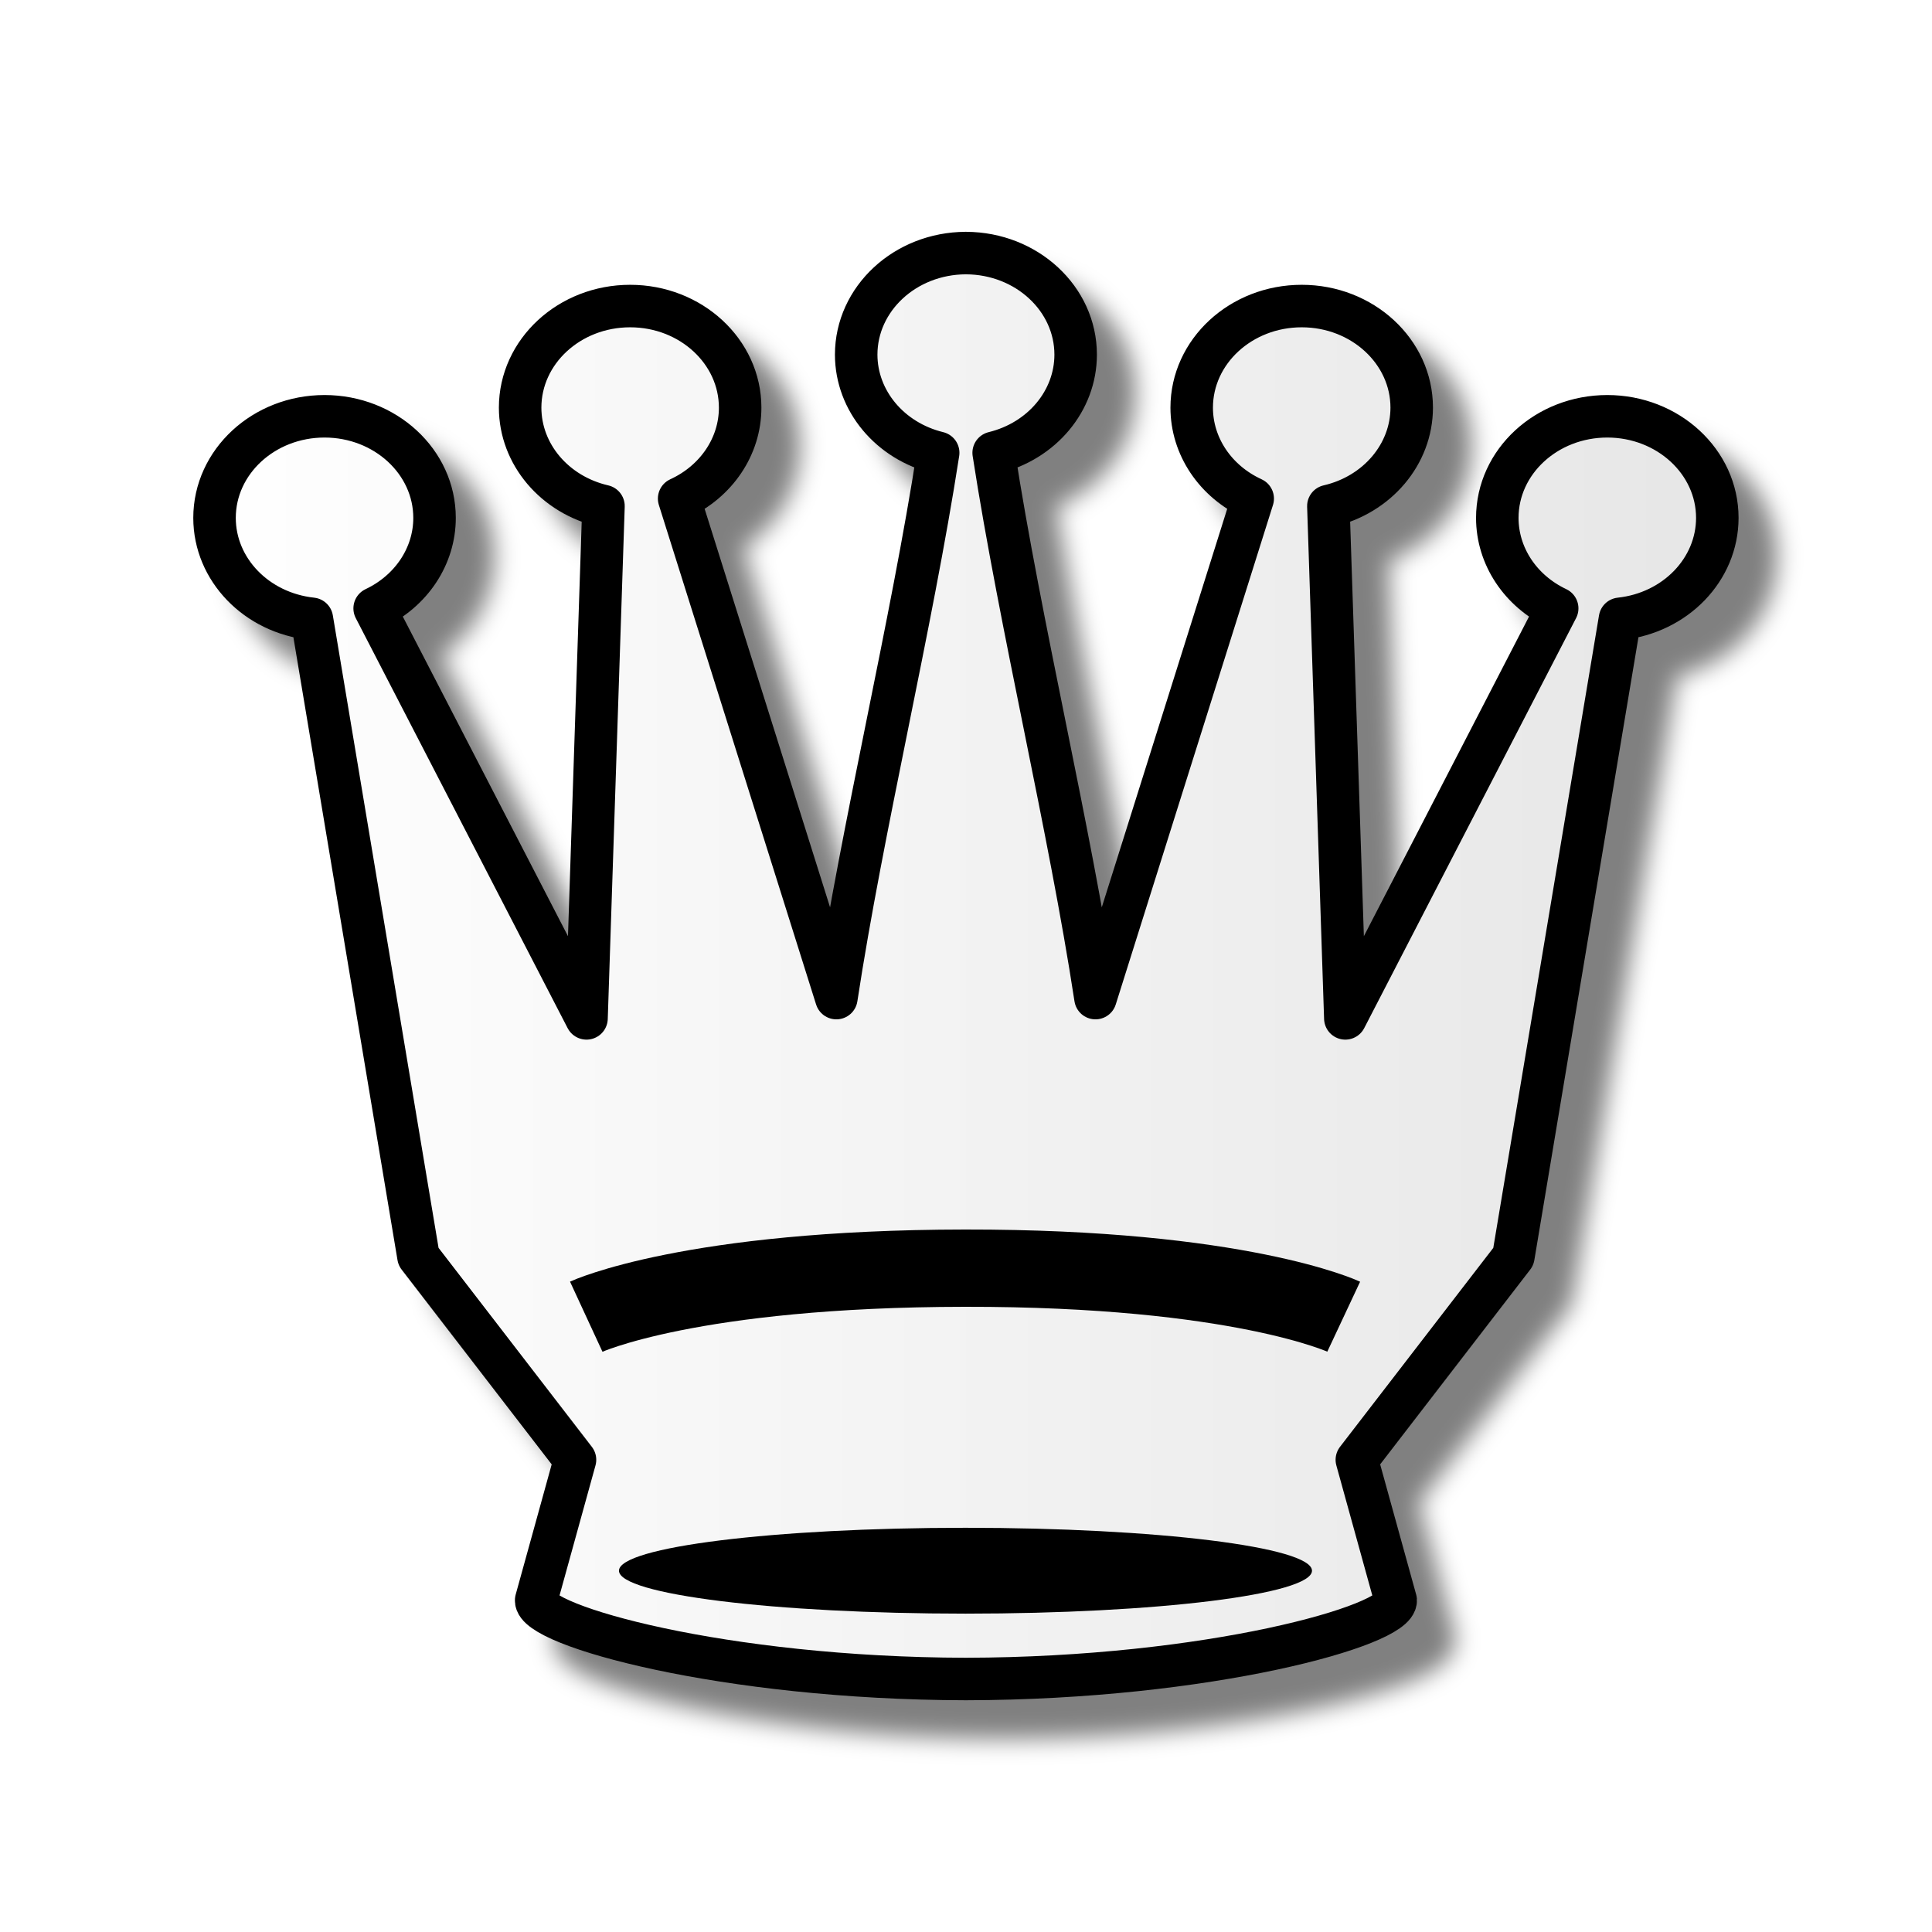
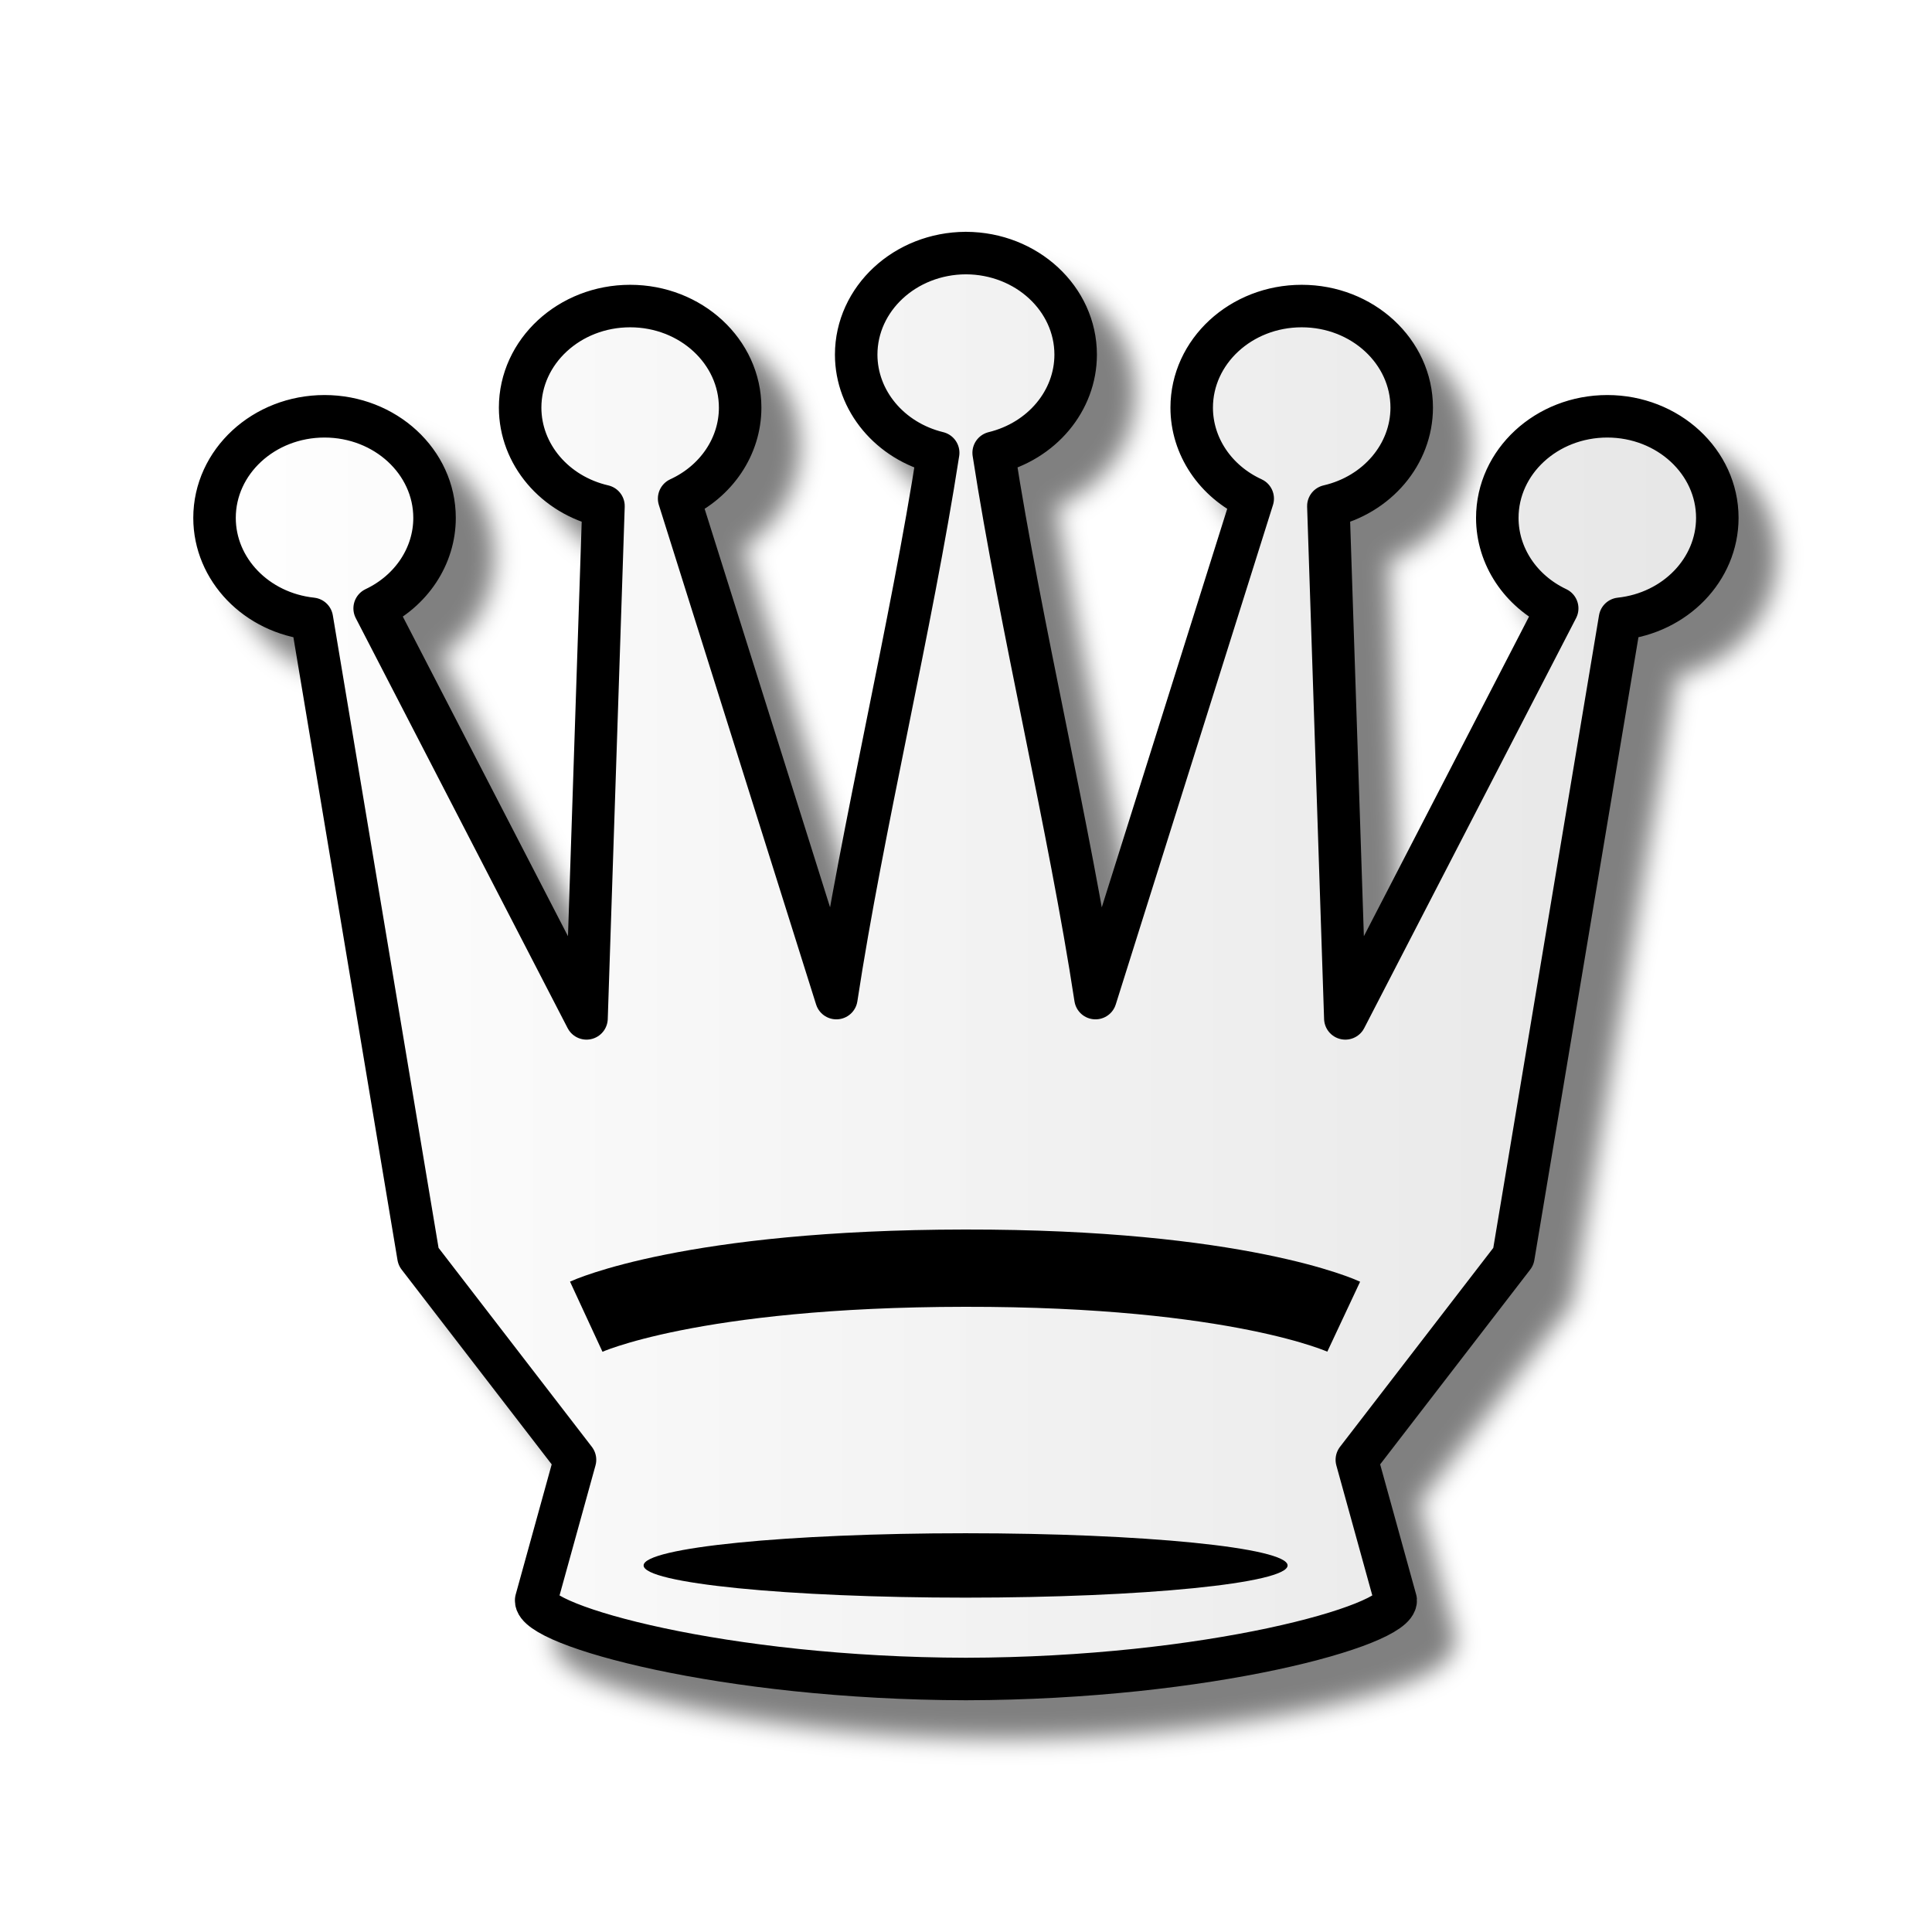
<svg xmlns="http://www.w3.org/2000/svg" width="50mm" height="50mm" clip-rule="evenodd" fill-rule="evenodd" image-rendering="optimizeQuality" shape-rendering="geometricPrecision" text-rendering="geometricPrecision" version="1.1" viewBox="0 0 50 50">
  <defs>
    <linearGradient id="linearGradient8602-3" x1="-71.638" x2="-30.679" y1="-83.324" y2="-83.324" gradientTransform="matrix(.97643 0 0 .99287 74.952 107.73)" gradientUnits="userSpaceOnUse">
      <stop stop-color="#fff" offset="0" />
      <stop stop-color="#e6e6e6" offset="1" />
    </linearGradient>
    <filter id="filter2813-0-1-5-1-2-1-1-4-1-0" color-interpolation-filters="sRGB">
      <feGaussianBlur result="blur" stdDeviation="0.01 0.01" />
    </filter>
    <filter id="filter839" color-interpolation-filters="sRGB">
      <feFlood flood-color="rgb(0,0,0)" flood-opacity=".498" result="flood" />
      <feComposite in="flood" in2="SourceGraphic" operator="in" result="composite1" />
      <feGaussianBlur in="composite1" result="blur" stdDeviation="0.3" />
      <feOffset dx="1" dy="1" result="offset" />
      <feComposite in="SourceGraphic" in2="offset" result="composite2" />
    </filter>
  </defs>
  <path d="m24.994 6.549v5.087e-4c-1.568 0.006-2.835 1.181-2.836 2.629 0.002 1.193 0.873 2.236 2.122 2.54-0.689 4.449-1.967 9.726-2.635 14.112l-4.069-12.927c0.967-0.444 1.579-1.356 1.579-2.353-8.1e-5 -1.452-1.275-2.63-2.847-2.63-1.572 5.87e-5 -2.847 1.177-2.847 2.63 0.002 1.205 0.891 2.255 2.157 2.547l-0.439 13.258-5.483-10.611c0.951-0.45 1.55-1.354 1.55-2.341-8e-5 -1.452-1.275-2.629-2.847-2.63-1.572 6e-5 -2.847 1.177-2.847 2.63 9.055e-4 1.335 1.084 2.457 2.519 2.611l2.759 16.507 4.051 5.258-1.005 3.634c-0.042 0.655 4.848 2.027 11.122 2.039 6.274-0.012 11.164-1.384 11.122-2.039l-1.005-3.634 4.051-5.258 2.759-16.507c1.435-0.154 2.518-1.276 2.519-2.611-8.1e-5 -1.452-1.275-2.629-2.847-2.63-1.572 7.2e-5 -2.847 1.177-2.847 2.63 2.3e-5 0.987 0.598 1.891 1.55 2.341l-5.483 10.611-0.439-13.258c1.266-0.292 2.155-1.342 2.157-2.547-8.1e-5 -1.452-1.275-2.63-2.847-2.63-1.572 5.87e-5 -2.847 1.177-2.847 2.63 4.58e-4 0.998 0.612 1.909 1.579 2.353l-4.069 12.927c-0.668-4.386-1.946-9.662-2.635-14.112 1.249-0.304 2.121-1.346 2.122-2.54-3.68e-4 -1.448-1.268-2.623-2.836-2.629v-5.087e-4l-0.005 5.087e-4 -0.005-5.087e-4z" fill="url(#linearGradient8602-3)" filter="url(#filter839)" stroke="#000" stroke-linecap="round" stroke-linejoin="round" stroke-width="1.1" style="paint-order:normal" />
-   <ellipse class="st15" transform="matrix(.27914 0 0 .39063 -1289.4 1024.1)" cx="4708.7" cy="-2517.6" rx="32.126" ry="2.844" clip-rule="evenodd" fill-rule="evenodd" filter="url(#filter2813-0-1-5-1-2-1-1-4-1-0)" image-rendering="optimizeQuality" shape-rendering="geometricPrecision" />
+   <ellipse class="st15" transform="matrix(.25939 0 0 .29298 -1196.4 778.12)" cx="4708.7" cy="-2517.6" rx="32.126" ry="2.844" clip-rule="evenodd" fill-rule="evenodd" filter="url(#filter2813-0-1-5-1-2-1-1-4-1-0)" image-rendering="optimizeQuality" shape-rendering="geometricPrecision" stroke-width="1.198" />
  <path d="m15.172 34.076s2.699-1.249 9.802-1.256c7.103-0.009 9.801 1.256 9.801 1.256" fill="none" stroke="#000" stroke-linejoin="round" stroke-width="2" style="paint-order:stroke fill markers" />
</svg>
